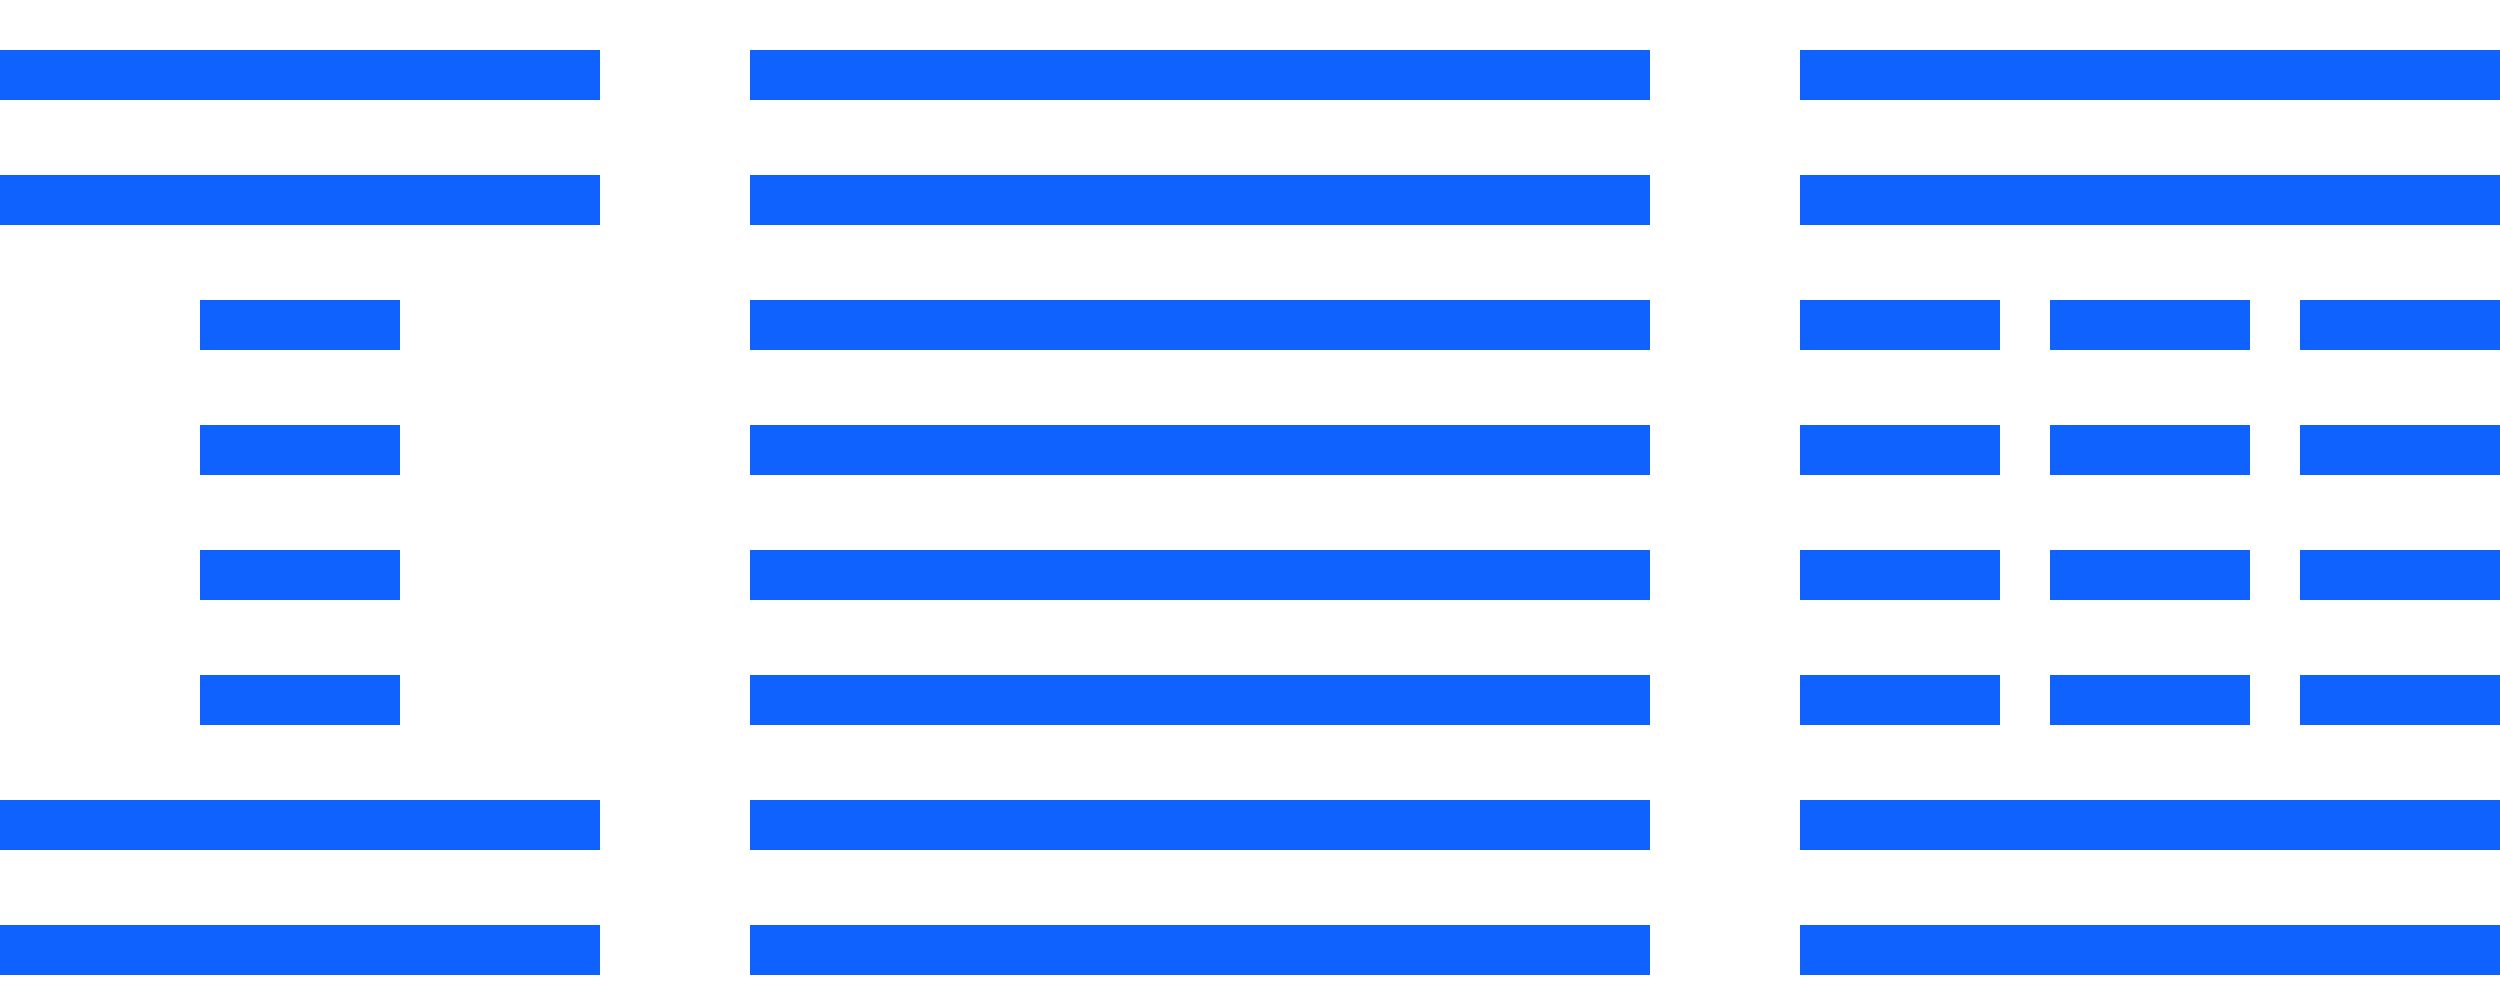
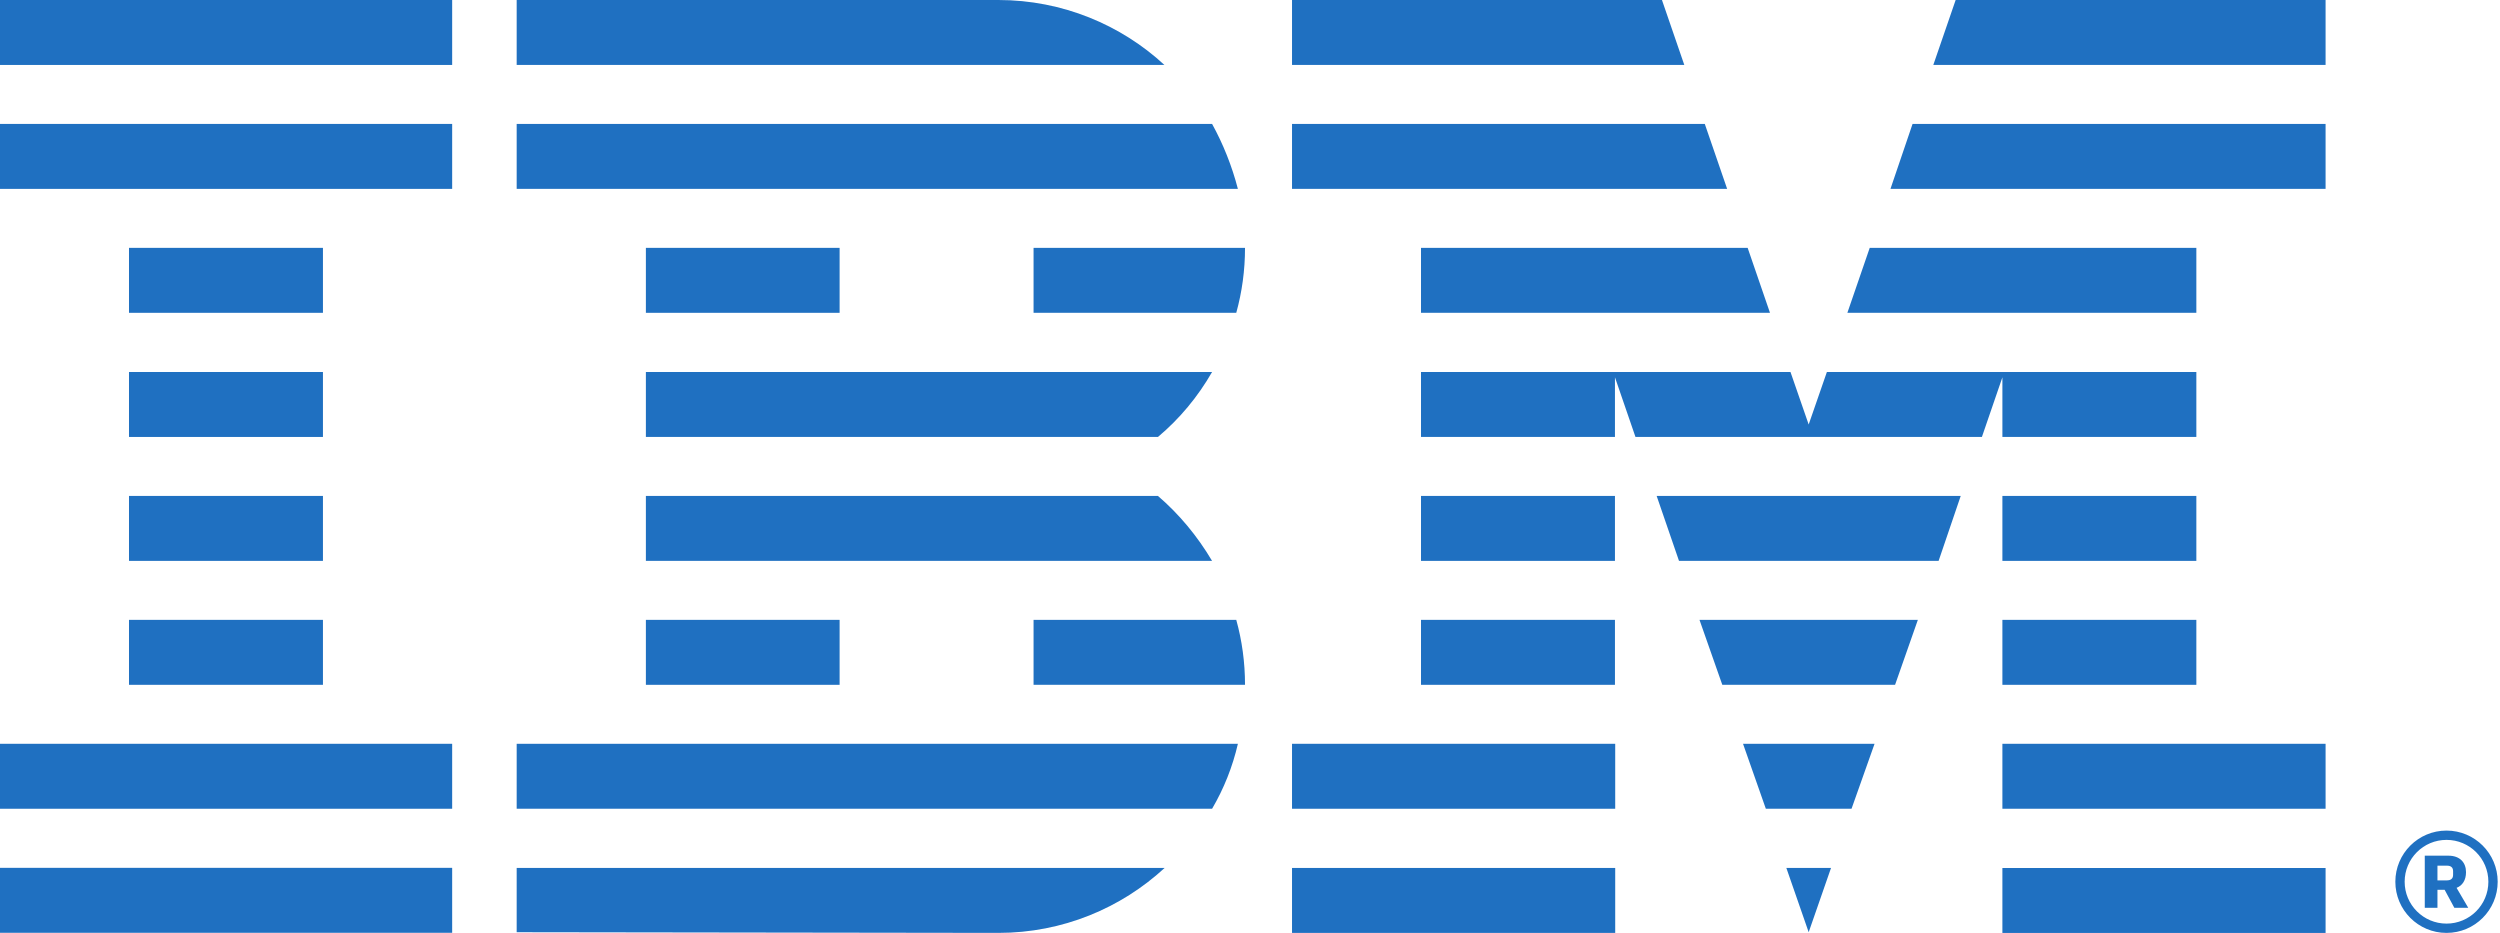
- <svg xmlns="http://www.w3.org/2000/svg" viewBox="0 0 100 40" width="100" height="40" aria-label="IBM">
-   <g fill="#0F62FE">
-     <rect x="0" y="2" width="24" height="2" />
-     <rect x="30" y="2" width="36" height="2" />
-     <rect x="72" y="2" width="28" height="2" />
-     <rect x="0" y="7" width="24" height="2" />
-     <rect x="30" y="7" width="36" height="2" />
-     <rect x="72" y="7" width="28" height="2" />
-     <rect x="8" y="12" width="8" height="2" />
-     <rect x="30" y="12" width="36" height="2" />
-     <rect x="72" y="12" width="8" height="2" />
-     <rect x="82" y="12" width="8" height="2" />
-     <rect x="92" y="12" width="8" height="2" />
-     <rect x="8" y="17" width="8" height="2" />
-     <rect x="30" y="17" width="36" height="2" />
-     <rect x="72" y="17" width="8" height="2" />
-     <rect x="82" y="17" width="8" height="2" />
-     <rect x="92" y="17" width="8" height="2" />
-     <rect x="8" y="22" width="8" height="2" />
-     <rect x="30" y="22" width="36" height="2" />
-     <rect x="72" y="22" width="8" height="2" />
-     <rect x="82" y="22" width="8" height="2" />
-     <rect x="92" y="22" width="8" height="2" />
-     <rect x="8" y="27" width="8" height="2" />
-     <rect x="30" y="27" width="36" height="2" />
-     <rect x="72" y="27" width="8" height="2" />
-     <rect x="82" y="27" width="8" height="2" />
-     <rect x="92" y="27" width="8" height="2" />
-     <rect x="0" y="32" width="24" height="2" />
-     <rect x="30" y="32" width="36" height="2" />
-     <rect x="72" y="32" width="28" height="2" />
-     <rect x="0" y="37" width="24" height="2" />
-     <rect x="30" y="37" width="36" height="2" />
-     <rect x="72" y="37" width="28" height="2" />
+ <svg xmlns="http://www.w3.org/2000/svg" version="1.1" id="IBM_logo_8-bar_blue" x="0px" y="0px" width="1075px" height="401.15px" viewBox="0 0 1075 401.15" enable-background="new 0 0 1000 401.15" xml:space="preserve">
+   <g id="IBM_logo" fill="#1f70c1">
+     <g id="I">
+       <rect y="373.17" width="194.43" height="27.932" />
+       <rect y="319.83" width="194.43" height="27.932" />
+       <rect x="55.468" y="266.54" width="83.399" height="27.932" />
+       <rect x="55.468" y="213.25" width="83.399" height="27.932" />
+       <rect x="55.468" y="159.96" width="83.399" height="27.932" />
+       <rect x="55.468" y="106.58" width="83.399" height="27.932" />
+       <rect y="53.288" width="194.43" height="27.932" />
+       <rect width="194.43" height="27.932" />
+     </g>
+     <g id="B">
+       <path d="m222.17 400.85 207.11 0.297c27.734 0 52.793-10.697 71.513-27.932h-278.62z" />
+       <path d="m222.17 347.76h299.03c5.051-8.617 8.815-18.027 11.094-27.932h-310.12z" />
+       <rect x="277.73" y="266.54" width="83.3" height="27.932" />
+       <path d="m444.43 266.54v27.932h90.927c0-9.608-1.288-19.017-3.764-27.932z" />
+       <path d="m497.92 213.25h-220.19v27.932h243.46c-6.34-10.698-14.165-20.107-23.277-27.932z" />
+       <path d="m277.73 159.96v27.932h220.19c9.311-7.825 17.135-17.235 23.277-27.932z" />
+       <rect x="277.73" y="106.58" width="83.3" height="27.932" />
+       <path d="m444.43 134.51h87.163c2.476-8.914 3.764-18.324 3.764-27.932h-90.927z" />
+       <path d="m521.2 53.288h-299.03v27.932h310.12c-2.575-9.905-6.339-19.314-11.093-27.932z" />
+       <path d="m429.28 0h-207.11v27.932h278.53c-18.621-17.235-43.878-27.932-71.414-27.932z" />
+     </g>
+     <g id="M">
+       <polygon points="555.57 81.22 742.67 81.22 733.06 53.288 555.57 53.288" />
+       <polygon points="555.57 27.932 724.25 27.932 714.64 0 555.57 0" />
+       <polygon points="861.03 401.17 861.03 373.24 1e3 373.24 1e3 401.17" stroke-width="1.002" />
+       <polygon points="861.03 347.76 861.03 319.83 1e3 319.83 1e3 347.76" />
+       <polygon points="777.73 182.54 769.91 159.96 694.43 159.96 611.03 159.96 611.03 187.89 694.43 187.89 694.43 162.24 703.25 187.89 852.22 187.89 861.03 162.24 861.03 187.89 944.43 187.89 944.43 159.96 861.03 159.96 785.56 159.96" />
+       <polygon points="944.43 106.58 803.98 106.58 794.37 134.51 944.43 134.51" />
+       <polygon points="1e3 27.932 1e3 0 840.93 0 831.32 27.932" />
+       <polygon points="768.13 373.22 777.73 400.85 787.34 373.22" />
+       <polygon points="749.5 319.83 759.31 347.76 796.16 347.76 806.06 319.83" />
+       <polygon points="730.78 266.54 740.59 294.47 814.88 294.47 824.68 266.54" />
+       <polygon points="721.97 241.18 833.6 241.18 843.11 213.25 712.36 213.25" />
+       <polygon points="611.03 134.51 761.09 134.51 751.49 106.58 611.03 106.58" />
+       <polygon points="1e3 53.288 822.4 53.288 812.9 81.22 1e3 81.22" />
+       <rect x="555.57" y="373.22" width="138.97" height="27.932" />
+       <rect x="555.57" y="319.83" width="138.97" height="27.932" />
+       <rect x="611.03" y="266.54" width="83.399" height="27.932" />
+       <rect x="611.03" y="213.25" width="83.399" height="27.932" />
+       <rect x="861.03" y="213.25" width="83.399" height="27.932" />
+       <rect x="861.03" y="266.54" width="83.399" height="27.932" />
+     </g>
+     <path id="Registered" d="m1052 357.15a22 22 0 0 0-22 22 22 22 0 0 0 22 22 22 22 0 0 0 22-22 22 22 0 0 0-22-22zm0 4a18 18 0 0 1 18 18 18 18 0 0 1-18 18 18 18 0 0 1-18-18 18 18 0 0 1 18-18zm-9.348 6.793v22.414h5.453v-7.731h3.098l4.164 7.731h5.98l-5.023-8.582c2.462-0.964 4.062-3.216 4.062-6.75 0-4.082-2.559-7.082-7.582-7.082zm5.453 4.289h4.055c1.711 0 2.668 0.75 2.668 2.356v1.613c0 1.605-0.957 2.359-2.668 2.359h-4.055z" />
  </g>
</svg>
